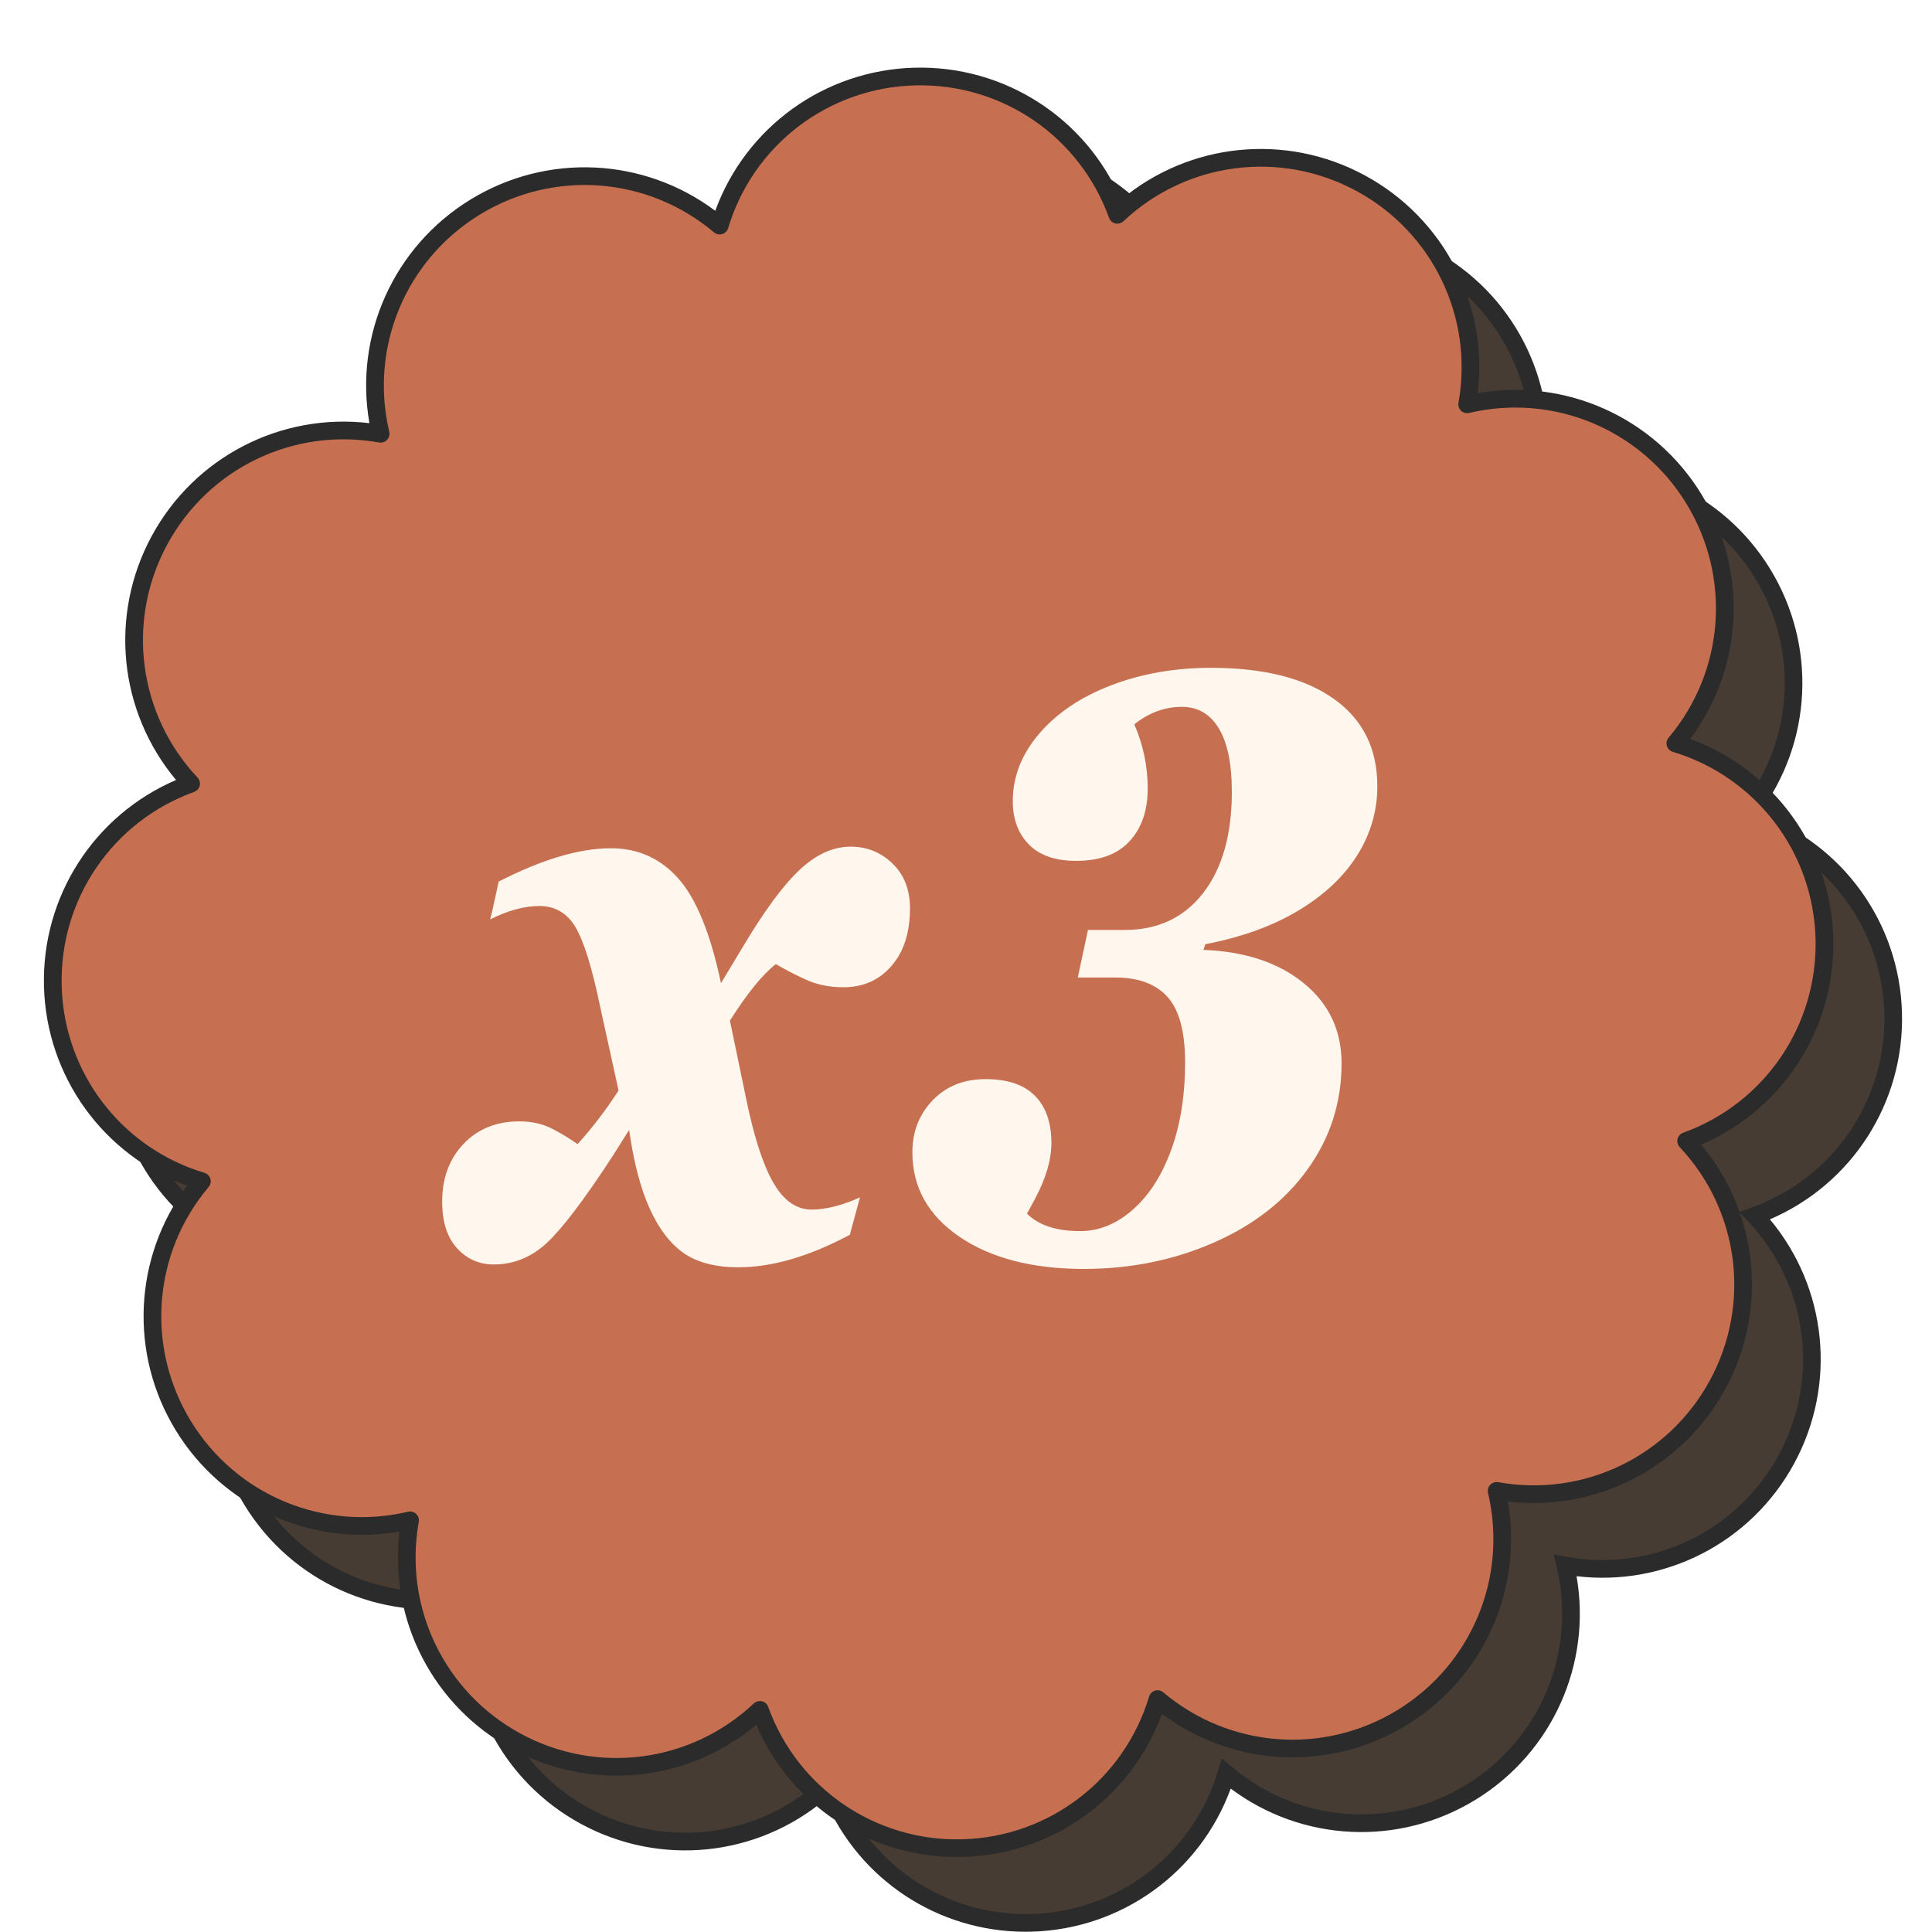
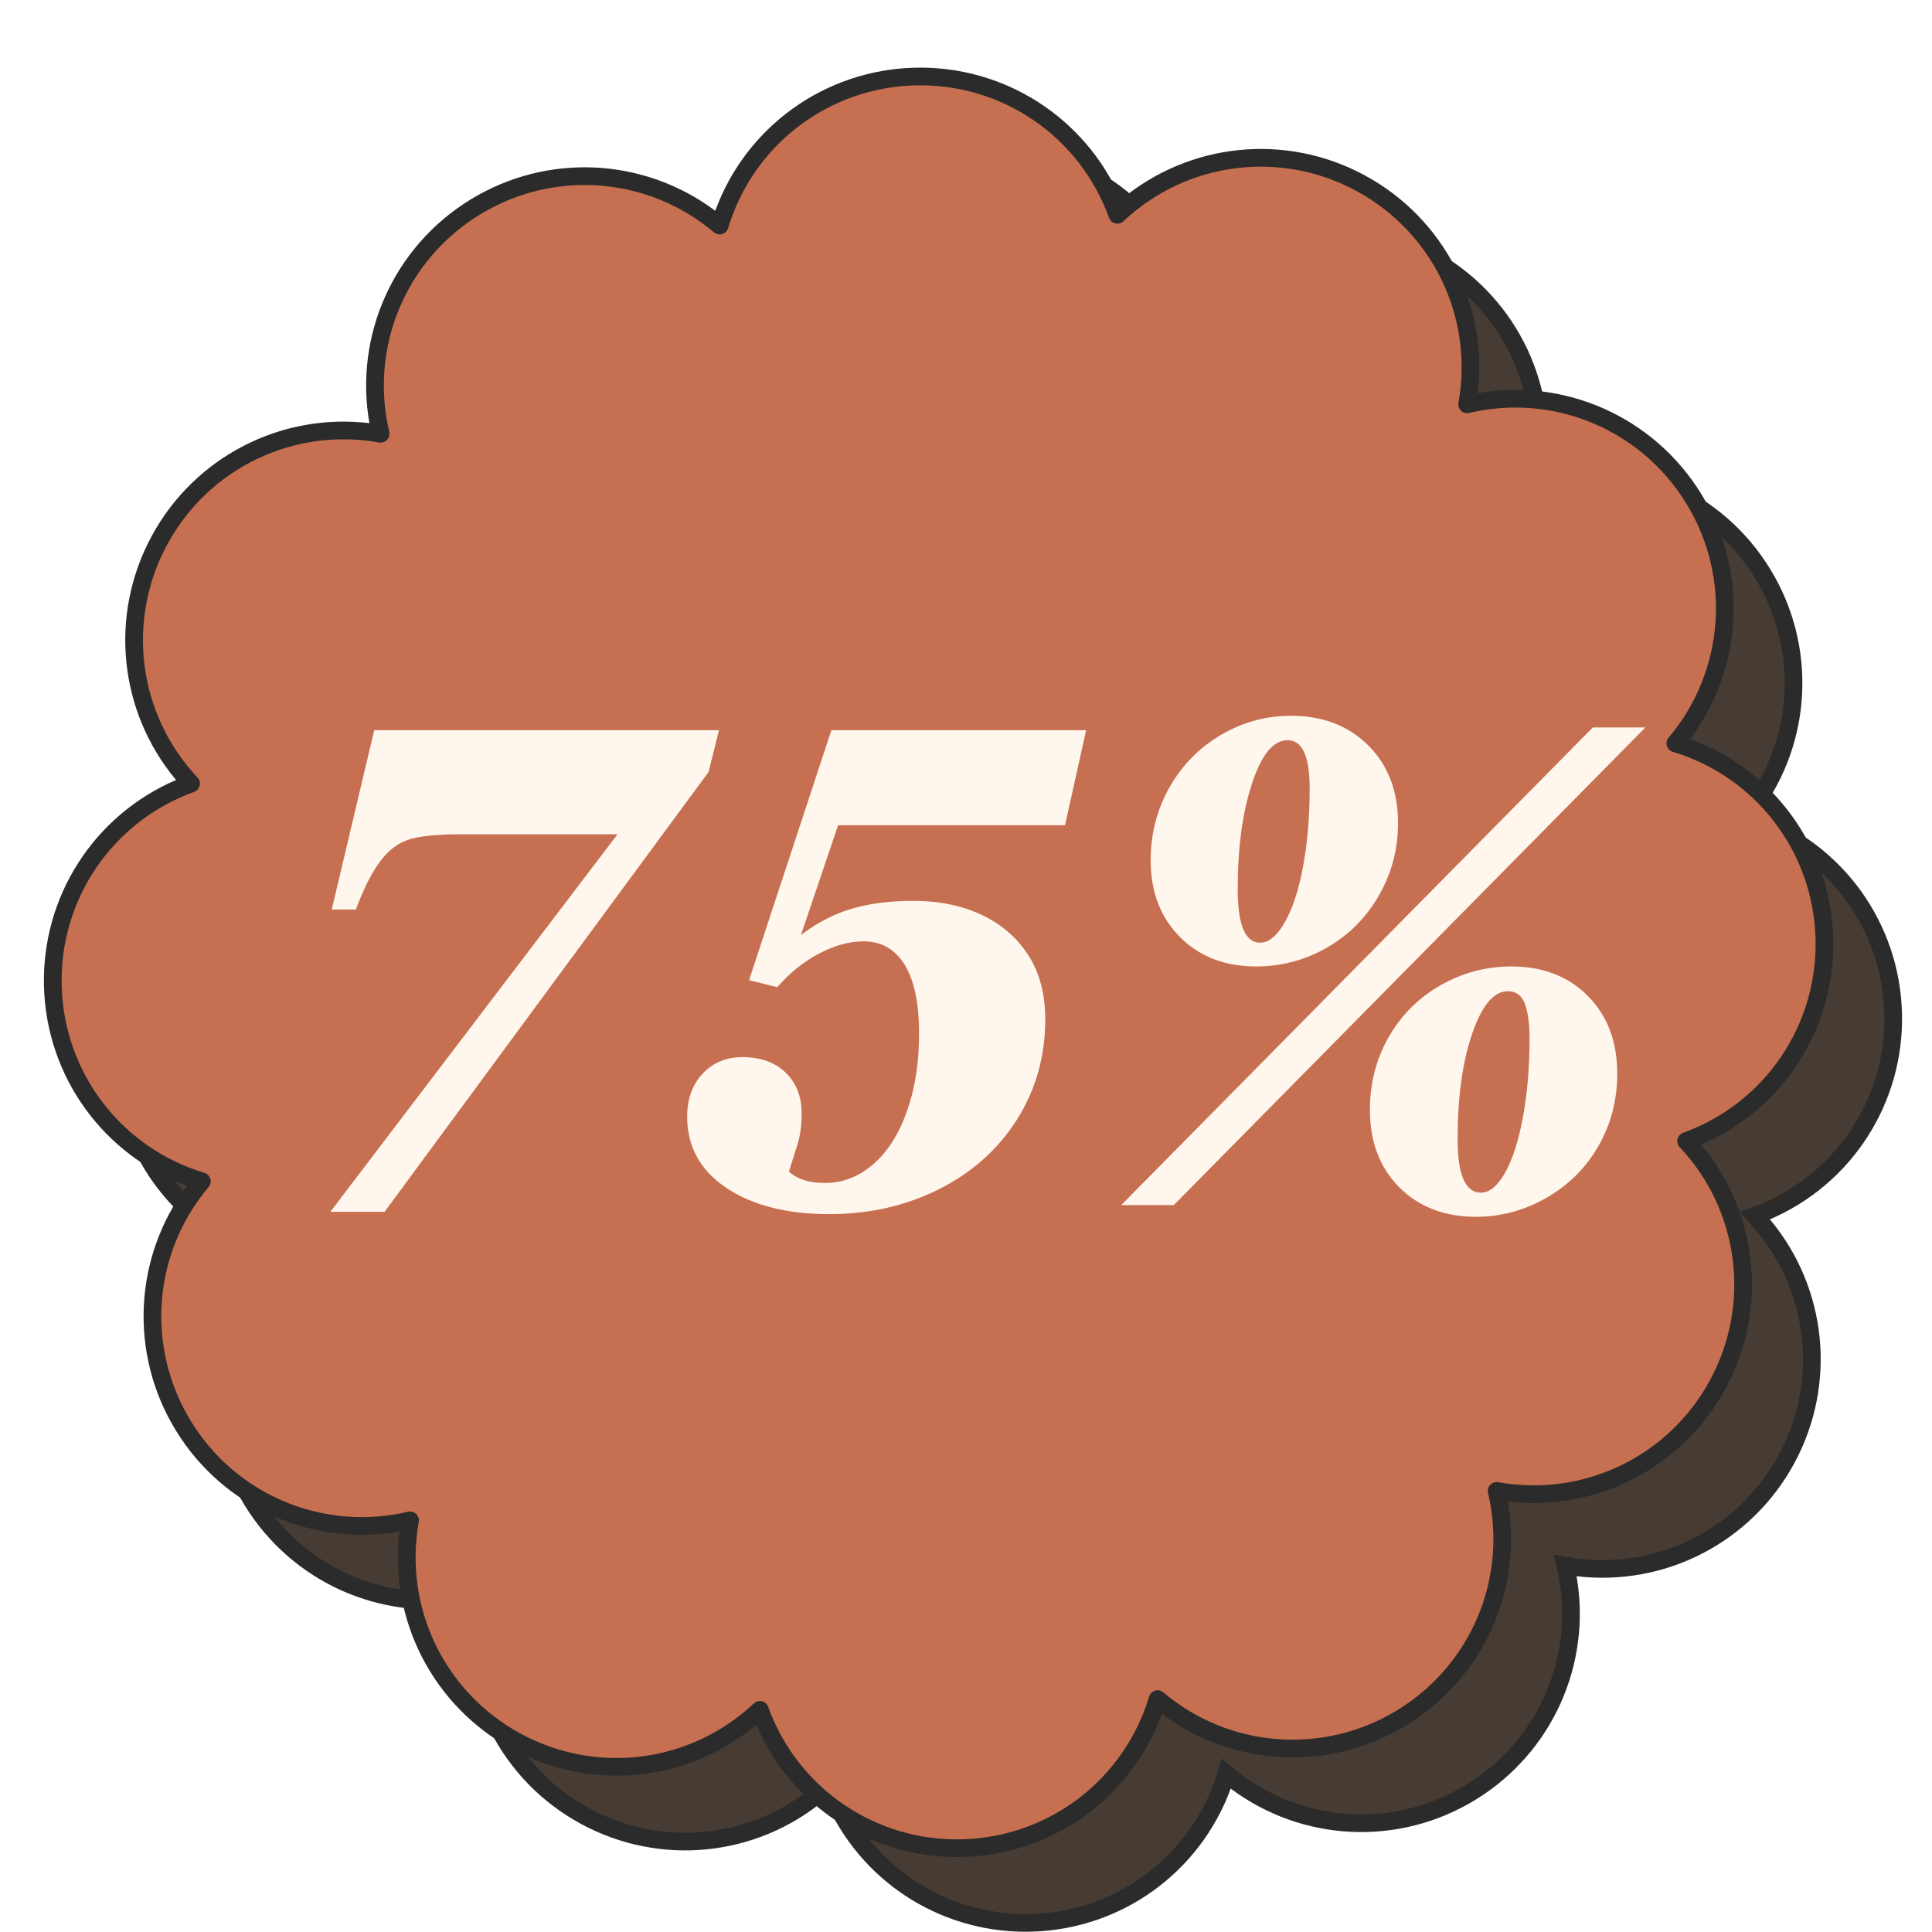
<svg xmlns="http://www.w3.org/2000/svg" width="2000" zoomAndPan="magnify" viewBox="0 0 1500 1500" height="2000" preserveAspectRatio="xMidYMid meet" version="1.0">
  <defs>
    <g />
-     <clipPath id="3e4ae03307">
+     <clipPath id="7b3a078662">
      <path d="M 87 110 L 1477 110 L 1477 1499.625 L 87 1499.625 Z M 87 110 " clip-rule="nonzero" />
    </clipPath>
-     <clipPath id="de8b059ad1">
-       <rect x="0" width="746" y="0" height="736" />
+     <clipPath id="72c8c12269">
+       <rect x="0" width="1076" y="0" height="608" />
    </clipPath>
  </defs>
  <path fill="#473c33" d="M 1469.844 786.52 C 1467.891 714.559 1419.492 654.797 1354.121 635.156 C 1398.137 583.004 1406.055 506.508 1368.375 445.164 C 1330.711 383.82 1258.906 356.266 1192.48 371.93 C 1204.527 304.742 1173.133 234.551 1109.836 200.25 C 1046.539 165.969 970.586 177.996 920.895 224.781 C 897.742 160.582 835.445 115.48 763.484 117.434 C 691.523 119.387 631.762 167.785 612.125 233.156 C 559.969 189.141 483.473 181.223 422.129 218.902 C 360.789 256.566 333.234 328.375 348.895 394.797 C 281.707 382.75 211.516 414.16 177.215 477.441 C 142.934 540.738 154.961 616.691 201.746 666.383 C 137.551 689.535 92.445 751.832 94.398 823.793 C 96.352 895.754 144.75 955.516 210.121 975.152 C 166.105 1027.309 158.188 1103.805 195.867 1165.148 C 233.531 1226.492 305.34 1254.043 371.762 1238.383 C 359.719 1305.57 391.129 1375.762 454.406 1410.062 C 517.703 1444.344 593.656 1432.316 643.348 1385.531 C 666.5 1449.73 728.797 1494.832 800.758 1492.879 C 872.719 1490.926 932.48 1442.527 952.121 1377.156 C 1004.273 1421.172 1080.785 1429.09 1142.113 1391.426 C 1203.457 1353.766 1231.012 1281.957 1215.348 1215.535 C 1282.535 1227.578 1352.73 1196.168 1387.027 1132.887 C 1421.309 1069.59 1409.281 993.637 1362.496 943.949 C 1426.695 920.777 1471.781 858.465 1469.844 786.52 Z M 1469.844 786.52 " fill-opacity="1" fill-rule="nonzero" />
-   <g clip-path="url(#3e4ae03307)">
+   <g clip-path="url(#7b3a078662)">
    <path fill="#2b2b2b" d="M 796.273 1499.809 C 728.219 1499.809 667.18 1459.379 640.543 1397.184 C 587.473 1441.59 512.609 1449.422 451.113 1416.094 C 389.617 1382.781 355.281 1315.797 363.488 1247.078 C 295.352 1258.988 226.582 1228.344 189.973 1168.75 C 153.383 1109.156 157.137 1033.965 198.605 978.57 C 133.609 954.801 89.406 893.883 87.504 823.98 C 85.602 754.074 126.457 690.844 190.059 663.598 C 145.652 610.527 137.836 535.66 171.152 474.164 C 204.465 412.668 271.5 378.336 340.164 386.539 C 328.238 318.383 358.902 249.633 418.496 213.023 C 478.09 176.434 553.277 180.188 608.676 221.656 C 632.441 156.66 693.359 112.457 763.266 110.555 C 833.035 108.668 896.398 149.508 923.648 213.109 C 976.719 168.703 1051.586 160.891 1113.082 194.203 C 1174.578 227.516 1208.91 294.5 1200.703 363.215 C 1268.875 351.289 1337.625 381.953 1374.219 441.547 C 1410.812 501.141 1407.055 576.328 1365.59 631.727 C 1430.586 655.492 1474.789 716.41 1476.691 786.316 C 1478.594 856.223 1437.738 919.449 1374.133 946.699 C 1418.539 999.77 1426.355 1074.637 1393.043 1136.133 C 1359.727 1197.629 1292.711 1231.961 1224.027 1223.754 C 1235.953 1291.91 1205.289 1360.66 1145.699 1397.27 C 1086.086 1433.863 1010.914 1430.109 955.516 1388.641 C 931.75 1453.637 870.832 1497.84 800.91 1499.742 C 799.383 1499.793 797.82 1499.809 796.273 1499.809 Z M 646.254 1373.352 L 649.805 1383.203 C 672.652 1446.52 733.23 1487.832 800.57 1486.016 C 867.895 1484.195 926.164 1439.656 945.547 1375.188 L 948.551 1365.164 L 956.555 1371.906 C 1007.992 1415.328 1081.125 1420.816 1138.527 1385.566 C 1195.93 1350.316 1224.113 1282.617 1208.672 1217.098 L 1206.277 1206.902 L 1216.57 1208.754 C 1282.84 1220.629 1348.906 1188.812 1380.996 1129.59 C 1413.086 1070.371 1403.641 997.645 1357.504 948.617 L 1350.332 940.992 L 1360.168 937.441 C 1423.484 914.594 1464.797 854.012 1462.98 786.672 C 1461.164 719.332 1416.621 661.082 1352.152 641.699 L 1342.129 638.691 L 1348.871 630.691 C 1392.293 579.25 1397.781 506.117 1362.531 448.715 C 1327.281 391.312 1259.566 363.129 1194.062 378.574 L 1183.867 380.969 L 1185.723 370.672 C 1197.594 304.422 1165.793 238.336 1106.559 206.246 C 1047.32 174.156 974.613 183.602 925.602 229.742 L 917.973 236.91 L 914.422 227.074 C 891.574 163.762 831.098 122.461 763.656 124.262 C 696.316 126.082 638.062 170.625 618.68 235.094 L 615.676 245.117 L 607.672 238.371 C 556.234 194.949 483.102 189.465 425.699 224.715 C 368.297 259.961 340.113 327.66 355.555 393.184 L 357.949 403.375 L 347.656 401.523 C 281.367 389.648 215.32 421.449 183.23 480.688 C 151.141 539.906 160.586 612.633 206.723 661.66 L 213.895 669.285 L 204.059 672.836 C 140.742 695.688 99.43 756.266 101.246 823.605 C 103.062 890.945 147.605 949.195 212.074 968.578 L 222.098 971.586 L 215.355 979.59 C 171.934 1031.027 166.445 1104.16 201.695 1161.562 C 236.945 1218.965 304.641 1247.148 370.164 1231.707 L 380.359 1229.312 L 378.504 1239.605 C 366.633 1305.859 398.434 1371.941 457.668 1404.031 C 516.906 1436.121 589.613 1426.676 638.625 1380.535 Z M 646.254 1373.352 " fill-opacity="1" fill-rule="nonzero" />
  </g>
  <path fill="#c77051" d="M 1416.484 728.523 C 1414.531 656.562 1366.133 596.801 1300.762 577.16 C 1344.777 525.008 1352.695 448.512 1315.016 387.168 C 1277.355 325.824 1205.547 298.27 1139.121 313.934 C 1151.168 246.746 1119.773 176.551 1056.477 142.254 C 993.18 107.973 917.227 120 867.535 166.785 C 844.383 102.586 782.086 57.484 710.125 59.438 C 638.164 61.391 578.402 109.789 558.766 175.16 C 506.613 131.145 430.113 123.227 368.773 160.906 C 307.43 198.57 279.875 270.375 295.535 336.801 C 228.348 324.754 158.156 356.164 123.855 419.445 C 89.574 482.742 101.602 558.695 148.387 608.387 C 84.191 631.539 39.086 693.836 41.039 765.797 C 42.996 837.758 91.395 897.52 156.762 917.156 C 112.746 969.309 104.832 1045.809 142.508 1107.148 C 180.172 1168.492 251.98 1196.047 318.402 1180.387 C 306.359 1247.574 337.77 1317.766 401.047 1352.066 C 464.344 1386.348 540.297 1374.32 589.988 1327.535 C 613.145 1391.73 675.438 1436.836 747.398 1434.883 C 819.359 1432.926 879.121 1384.527 898.762 1319.16 C 950.914 1363.176 1027.426 1371.09 1088.754 1333.43 C 1150.098 1295.766 1177.652 1223.961 1161.988 1157.535 C 1229.176 1169.582 1299.371 1138.172 1333.668 1074.891 C 1367.949 1011.594 1355.922 935.641 1309.137 885.949 C 1373.336 862.777 1418.438 800.484 1416.484 728.523 Z M 1416.484 728.523 " fill-opacity="1" fill-rule="nonzero" />
  <path fill="#2b2b2b" d="M 742.914 1441.812 C 674.859 1441.812 613.824 1401.383 587.184 1339.188 C 534.113 1383.594 459.25 1391.41 397.754 1358.098 C 336.258 1324.781 301.926 1257.801 310.129 1189.082 C 241.957 1200.992 173.223 1170.344 136.613 1110.75 C 100.023 1051.16 103.777 975.969 145.246 920.57 C 80.25 896.805 36.047 835.887 34.145 765.98 C 32.242 696.078 73.098 632.848 136.699 605.598 C 92.293 552.527 84.48 477.664 117.793 416.168 C 151.105 354.672 218.141 320.34 286.805 328.543 C 274.879 260.387 305.543 191.637 365.137 155.027 C 424.73 118.438 499.918 122.191 555.316 163.66 C 579.082 98.664 640 54.461 709.922 52.559 C 779.711 50.688 843.059 91.512 870.305 155.113 C 923.375 110.707 998.242 102.875 1059.738 136.207 C 1121.234 169.52 1155.566 236.504 1147.363 305.219 C 1215.516 293.293 1284.285 323.957 1320.875 383.551 C 1357.469 443.145 1353.715 518.332 1312.246 573.73 C 1377.227 597.496 1421.445 658.414 1423.348 728.32 C 1425.25 798.227 1384.395 861.453 1320.793 888.703 C 1365.199 941.773 1373.012 1016.641 1339.699 1078.137 C 1306.387 1139.633 1239.352 1173.965 1170.688 1165.758 C 1182.613 1233.914 1151.949 1302.664 1092.355 1339.273 C 1032.762 1375.867 957.574 1372.109 902.176 1330.645 C 878.41 1395.641 817.492 1439.844 747.586 1441.746 C 746.023 1441.797 744.477 1441.812 742.914 1441.812 Z M 589.973 1320.672 C 590.496 1320.672 591.043 1320.738 591.566 1320.859 C 593.828 1321.402 595.645 1323.031 596.426 1325.207 C 619.277 1388.52 679.871 1429.852 747.195 1428.02 C 814.535 1426.199 872.785 1381.66 892.168 1317.188 C 892.832 1314.98 894.566 1313.246 896.789 1312.586 C 899 1311.922 901.41 1312.434 903.176 1313.926 C 954.617 1357.348 1027.75 1362.836 1085.152 1327.586 C 1142.555 1292.336 1170.738 1224.641 1155.297 1159.117 C 1154.77 1156.855 1155.398 1154.496 1156.992 1152.812 C 1158.59 1151.133 1160.934 1150.367 1163.195 1150.773 C 1229.449 1162.648 1295.531 1130.832 1327.605 1071.613 C 1359.695 1012.391 1350.25 939.668 1304.109 890.641 C 1302.531 888.957 1301.883 886.578 1302.426 884.336 C 1302.973 882.078 1304.602 880.258 1306.777 879.477 C 1370.09 856.629 1411.406 796.051 1409.586 728.711 C 1407.77 661.371 1363.227 603.117 1298.758 583.734 C 1296.551 583.074 1294.816 581.34 1294.156 579.113 C 1293.492 576.891 1294 574.492 1295.496 572.727 C 1338.918 521.289 1344.406 448.156 1309.156 390.754 C 1273.906 333.352 1206.191 305.168 1140.684 320.609 C 1138.426 321.137 1136.066 320.508 1134.383 318.91 C 1132.703 317.312 1131.938 314.988 1132.344 312.711 C 1144.219 246.457 1112.418 180.375 1053.18 148.285 C 993.961 116.195 921.234 125.641 872.227 171.777 C 870.543 173.359 868.164 174.004 865.922 173.461 C 863.664 172.918 861.844 171.285 861.062 169.113 C 838.215 105.797 777.738 64.5 710.297 66.301 C 642.973 68.117 584.703 112.66 565.32 177.129 C 564.66 179.34 562.926 181.07 560.699 181.734 C 558.492 182.395 556.082 181.887 554.312 180.391 C 502.875 136.969 429.742 131.484 372.34 166.734 C 314.938 201.984 286.754 269.68 302.195 335.203 C 302.723 337.461 302.094 339.824 300.496 341.504 C 298.898 343.188 296.574 343.949 294.297 343.543 C 228.008 331.668 161.961 363.469 129.871 422.707 C 97.781 481.926 107.227 554.652 153.363 603.68 C 154.945 605.359 155.59 607.738 155.047 609.98 C 154.504 612.242 152.871 614.059 150.699 614.84 C 87.383 637.688 46.07 698.27 47.887 765.609 C 49.703 832.949 94.246 891.199 158.715 910.582 C 160.926 911.246 162.656 912.977 163.32 915.203 C 163.98 917.43 163.473 919.824 161.977 921.59 C 118.555 973.031 113.07 1046.164 148.32 1103.566 C 183.57 1160.969 251.281 1189.152 316.789 1173.707 C 319.047 1173.184 321.41 1173.812 323.09 1175.406 C 324.773 1177.004 325.539 1179.332 325.129 1181.609 C 313.254 1247.859 345.074 1313.945 404.293 1346.035 C 463.531 1378.125 536.254 1368.68 585.25 1322.539 C 586.559 1321.316 588.254 1320.672 589.973 1320.672 Z M 589.973 1320.672 " fill-opacity="1" fill-rule="nonzero" />
-   <g transform="matrix(1, 0, 0, 1, 342, 382)">
-     <g clip-path="url(#de8b059ad1)">
+   <g transform="matrix(1, 0, 0, 1, 212, 446)">
+     <g clip-path="url(#72c8c12269)">
      <g fill="#fff7ee" fill-opacity="1">
-         <g transform="translate(6.986669, 593.4045)">
+         <g transform="translate(2.416177, 489.6206)">
          <g>
-             <path d="M 357.516 -270.109 C 357.516 -251.379 352.727 -236.492 343.156 -225.453 C 333.582 -214.41 321.117 -208.891 305.766 -208.891 C 295.035 -208.891 285.305 -210.883 276.578 -214.875 C 267.848 -218.875 260.113 -222.875 253.375 -226.875 C 243.281 -219.094 231.395 -204.473 217.719 -183.016 L 229.719 -125.266 C 235.812 -94.766 242.906 -72.305 251 -57.891 C 259.102 -43.484 269.156 -36.281 281.156 -36.281 C 292.094 -36.281 304.609 -39.438 318.703 -45.75 L 310.812 -16.719 C 279.258 0.102 250.441 8.516 224.359 8.516 C 206.68 8.516 192.582 4.891 182.062 -2.359 C 171.551 -9.617 162.719 -21.082 155.562 -36.75 C 148.406 -52.426 143.039 -72.891 139.469 -98.141 L 126.531 -77.625 C 104.863 -44.383 87.984 -22.082 75.891 -10.719 C 63.797 0.633 49.961 6.312 34.391 6.312 C 23.035 6.312 13.516 2.102 5.828 -6.312 C -1.848 -14.727 -5.688 -26.82 -5.688 -42.594 C -5.688 -60.688 -0.164 -75.57 10.875 -87.25 C 21.926 -98.926 36.395 -104.766 54.281 -104.766 C 63.945 -104.766 72.516 -102.816 79.984 -98.922 C 87.453 -95.023 93.922 -91.082 99.391 -87.094 C 110.547 -99.289 121.172 -113.172 131.266 -128.734 L 117.062 -193.422 C 110.75 -223.93 104.332 -244.656 97.812 -255.594 C 91.289 -266.531 81.93 -272 69.734 -272 C 58.16 -272 45.43 -268.531 31.547 -261.594 C 32.18 -263.477 34.395 -273.258 38.188 -290.938 C 71.844 -308.188 100.867 -316.812 125.266 -316.812 C 146.516 -316.812 164.082 -308.867 177.969 -292.984 C 191.852 -277.098 202.789 -250.117 210.781 -212.047 L 227.5 -239.812 C 244.125 -267.789 258.852 -287.828 271.688 -299.922 C 284.52 -312.016 297.77 -318.062 311.438 -318.062 C 324.062 -318.062 334.895 -313.695 343.938 -304.969 C 352.988 -296.238 357.516 -284.617 357.516 -270.109 Z M 357.516 -270.109 " />
+             <path d="M 84.188 5.203 L 42.094 5.203 L 265.047 -287.906 L 143.703 -287.906 C 123.773 -287.906 109.656 -286.348 101.344 -283.234 C 93.031 -280.117 85.754 -274.098 79.516 -265.172 C 73.273 -256.254 67.383 -244.348 61.844 -229.453 L 43.141 -229.453 L 76.141 -368.719 L 343.781 -368.719 L 335.719 -336.25 Z M 84.188 5.203 " />
          </g>
        </g>
      </g>
      <g fill="#fff7ee" fill-opacity="1">
-         <g transform="translate(360.3885, 593.4045)">
+         <g transform="translate(316.309, 489.6206)">
          <g>
-             <path d="M 237.922 -456.906 C 278.723 -456.906 310.43 -448.91 333.047 -432.922 C 355.66 -416.93 366.969 -394.316 366.969 -365.078 C 366.969 -345.941 361.812 -328.113 351.5 -311.594 C 341.195 -295.082 326.051 -280.781 306.062 -268.688 C 286.082 -256.594 261.895 -247.812 233.5 -242.344 L 231.922 -237.922 C 264.316 -236.66 290.297 -228.035 309.859 -212.047 C 329.422 -196.055 339.203 -175.336 339.203 -149.891 C 339.203 -119.586 330.473 -92.234 313.016 -67.828 C 295.555 -43.43 271.258 -24.395 240.125 -10.719 C 208.988 2.945 175.332 9.781 139.156 9.781 C 99.188 9.781 67 1.473 42.594 -15.141 C 18.188 -31.766 5.984 -53.645 5.984 -80.781 C 5.984 -96.77 11.242 -110.234 21.766 -121.172 C 32.285 -132.109 45.957 -137.578 62.781 -137.578 C 79.82 -137.578 92.602 -133.266 101.125 -124.641 C 109.645 -116.016 113.906 -103.812 113.906 -88.031 C 113.906 -74.988 109.695 -60.582 101.281 -44.812 L 94.969 -33.125 C 104.02 -24.082 117.801 -19.562 136.312 -19.562 C 150.82 -19.562 164.391 -25.082 177.016 -36.125 C 189.641 -47.176 199.578 -62.586 206.828 -82.359 C 214.086 -102.129 217.719 -124.848 217.719 -150.516 C 217.719 -174.285 213.191 -191.219 204.141 -201.312 C 195.098 -211.414 181.535 -216.469 163.453 -216.469 L 134.422 -216.469 L 142.312 -253.375 L 170.703 -253.375 C 196.578 -253.375 216.93 -262.945 231.766 -282.094 C 246.598 -301.238 254.016 -327.43 254.016 -360.672 C 254.016 -382.336 250.645 -398.742 243.906 -409.891 C 237.176 -421.035 227.609 -426.609 215.203 -426.609 C 201.941 -426.609 189.633 -422.086 178.281 -413.047 C 185.219 -397.055 188.688 -380.438 188.688 -363.188 C 188.688 -346.145 184.004 -332.523 174.641 -322.328 C 165.285 -312.129 151.457 -307.031 133.156 -307.031 C 116.957 -307.031 104.703 -311.285 96.391 -319.797 C 88.086 -328.316 83.938 -339.52 83.938 -353.406 C 83.938 -372.344 90.77 -389.801 104.438 -405.781 C 118.113 -421.77 136.727 -434.285 160.281 -443.328 C 183.844 -452.379 209.723 -456.906 237.922 -456.906 Z M 237.922 -456.906 " />
+             <path d="M 115.375 7.016 C 82.457 7.016 55.863 0.215 35.594 -13.375 C 15.332 -26.977 5.203 -45.383 5.203 -68.594 C 5.203 -82.281 9.188 -93.41 17.156 -101.984 C 25.125 -110.566 35.516 -114.859 48.328 -114.859 C 62.191 -114.859 73.281 -110.875 81.594 -102.906 C 89.906 -94.938 94.062 -84.367 94.062 -71.203 C 94.062 -62.016 92.977 -53.91 90.812 -46.891 C 88.645 -39.879 86.438 -32.91 84.188 -25.984 C 90.602 -20.098 99.957 -17.156 112.25 -17.156 C 125.938 -17.156 138.363 -21.961 149.531 -31.578 C 160.707 -41.191 169.457 -54.875 175.781 -72.625 C 182.102 -90.383 185.266 -110.523 185.266 -133.047 C 185.266 -156.598 181.539 -174.438 174.094 -186.562 C 166.645 -198.695 155.992 -204.766 142.141 -204.766 C 131.223 -204.766 119.785 -201.645 107.828 -195.406 C 95.879 -189.164 84.969 -180.414 75.094 -169.156 L 53.266 -174.625 L 117.188 -368.719 L 314.938 -368.719 L 298.562 -294.922 L 122.391 -294.922 L 93.547 -209.703 C 106.367 -219.398 119.664 -226.238 133.438 -230.219 C 147.207 -234.207 163.016 -236.203 180.859 -236.203 C 200.609 -236.203 218.191 -232.609 233.609 -225.422 C 249.023 -218.234 261.148 -207.797 269.984 -194.109 C 278.816 -180.422 283.234 -163.789 283.234 -144.219 C 283.234 -115.633 275.957 -89.781 261.406 -66.656 C 246.852 -43.531 226.711 -25.469 200.984 -12.469 C 175.266 0.52 146.727 7.016 115.375 7.016 Z M 115.375 7.016 " />
+           </g>
+         </g>
+       </g>
+       <g fill="#fff7ee" fill-opacity="1">
+         <g transform="translate(630.2018, 489.6206)">
+           <g>
+             <path d="M 133.047 -185.266 C 108.785 -185.266 89.078 -192.883 73.922 -208.125 C 58.766 -223.375 51.188 -243.211 51.188 -267.641 C 51.188 -288.254 56.078 -307.18 65.859 -324.422 C 75.648 -341.66 88.988 -355.219 105.875 -365.094 C 122.77 -374.969 140.832 -379.906 160.062 -379.906 C 184.664 -379.906 204.676 -372.238 220.094 -356.906 C 235.508 -341.57 243.219 -321.43 243.219 -296.484 C 243.219 -276.223 238.238 -257.473 228.281 -240.234 C 218.32 -222.992 204.852 -209.52 187.875 -199.812 C 170.895 -190.113 152.617 -185.266 133.047 -185.266 Z M 69.125 0 L 28.328 0 L 394.453 -370.812 L 435.25 -370.812 Z M 303.766 9.094 C 279.336 9.094 259.5 1.473 244.25 -13.766 C 229.008 -29.016 221.391 -49.113 221.391 -74.062 C 221.391 -94.676 226.281 -113.516 236.062 -130.578 C 245.852 -147.641 259.281 -161.02 276.344 -170.719 C 293.406 -180.414 311.641 -185.266 331.047 -185.266 C 355.648 -185.266 375.531 -177.598 390.688 -162.266 C 405.844 -146.941 413.422 -126.895 413.422 -102.125 C 413.422 -81.508 408.523 -62.711 398.734 -45.734 C 388.953 -28.754 375.484 -15.367 358.328 -5.578 C 341.18 4.199 322.992 9.094 303.766 9.094 Z M 157.469 -360.938 C 146.383 -360.938 137.16 -349.676 129.797 -327.156 C 122.43 -304.633 118.75 -277.348 118.75 -245.297 C 118.75 -217.578 124.551 -203.719 136.156 -203.719 C 142.914 -203.719 149.328 -209.047 155.391 -219.703 C 161.453 -230.359 166.172 -244.82 169.547 -263.094 C 172.93 -281.375 174.625 -301.516 174.625 -323.516 C 174.625 -348.461 168.906 -360.938 157.469 -360.938 Z M 328.453 -166.047 C 317.535 -166.047 308.305 -155.047 300.766 -133.047 C 293.234 -111.047 289.469 -83.758 289.469 -51.188 C 289.469 -23.469 295.531 -9.609 307.656 -9.609 C 314.238 -9.609 320.43 -14.719 326.234 -24.938 C 332.047 -35.164 336.68 -49.504 340.141 -67.953 C 343.609 -86.398 345.344 -106.883 345.344 -129.406 C 345.344 -140.844 344.129 -149.805 341.703 -156.297 C 339.273 -162.797 334.859 -166.047 328.453 -166.047 Z M 328.453 -166.047 " />
          </g>
        </g>
      </g>
    </g>
  </g>
</svg>
